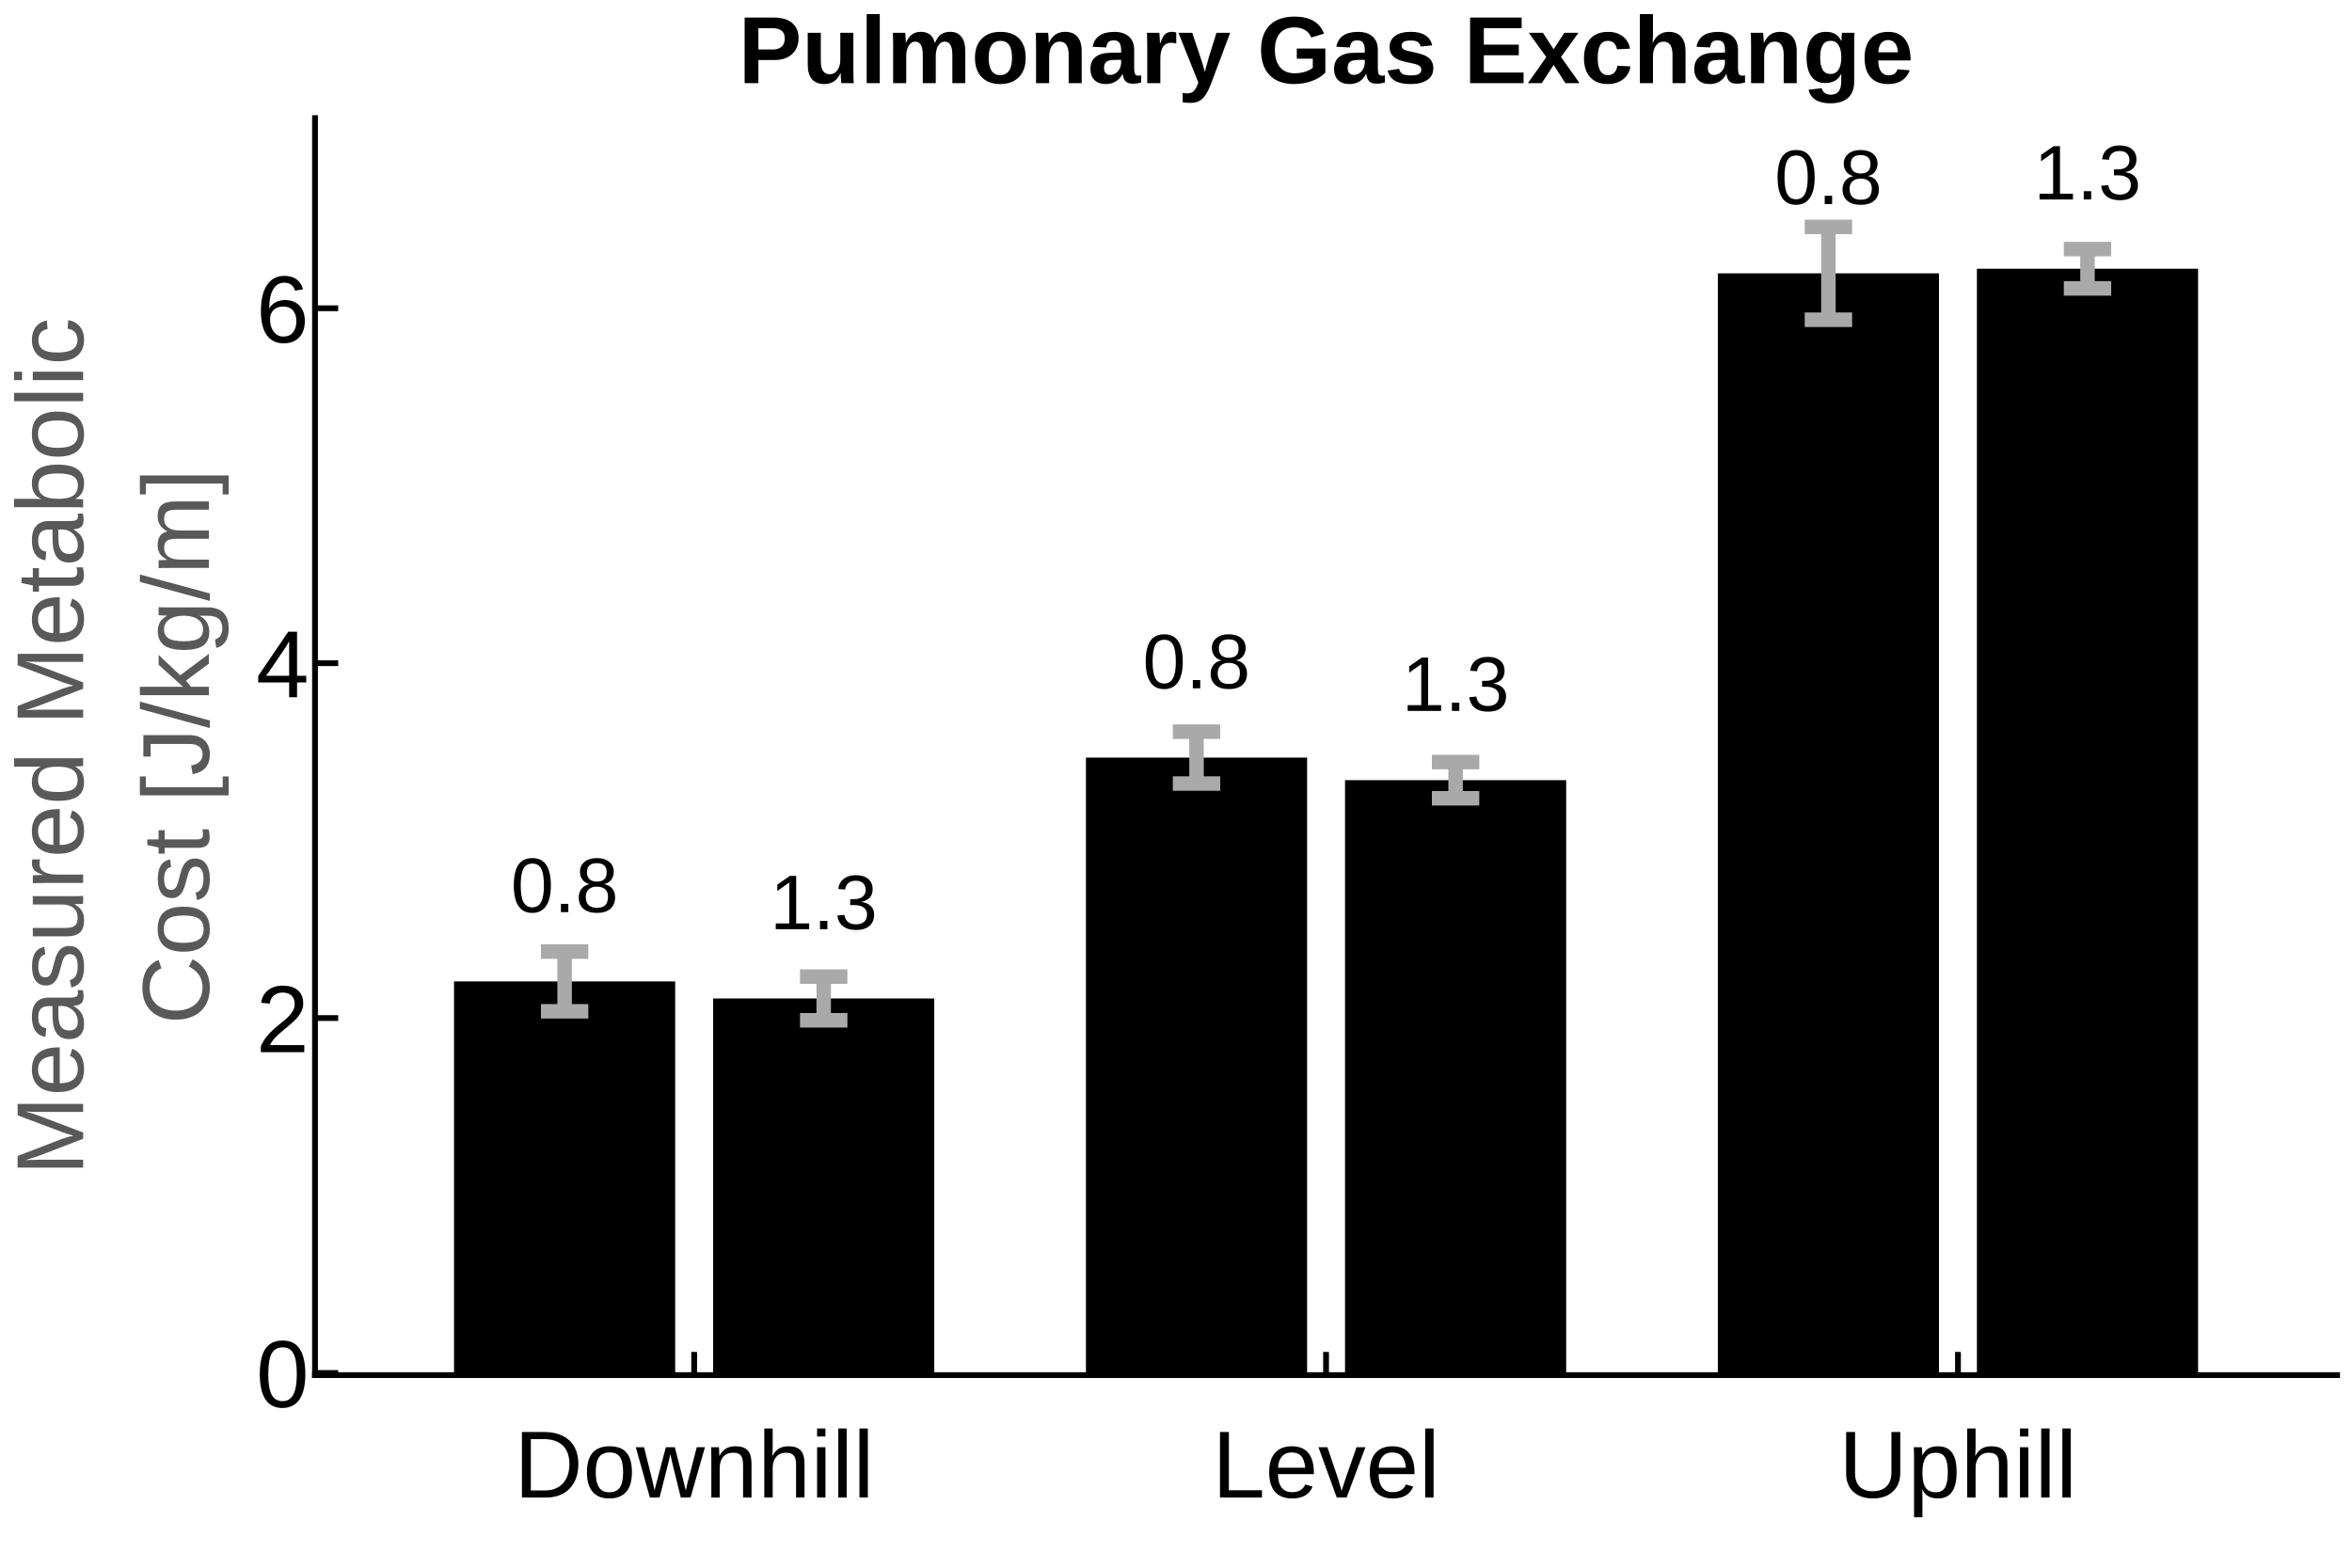
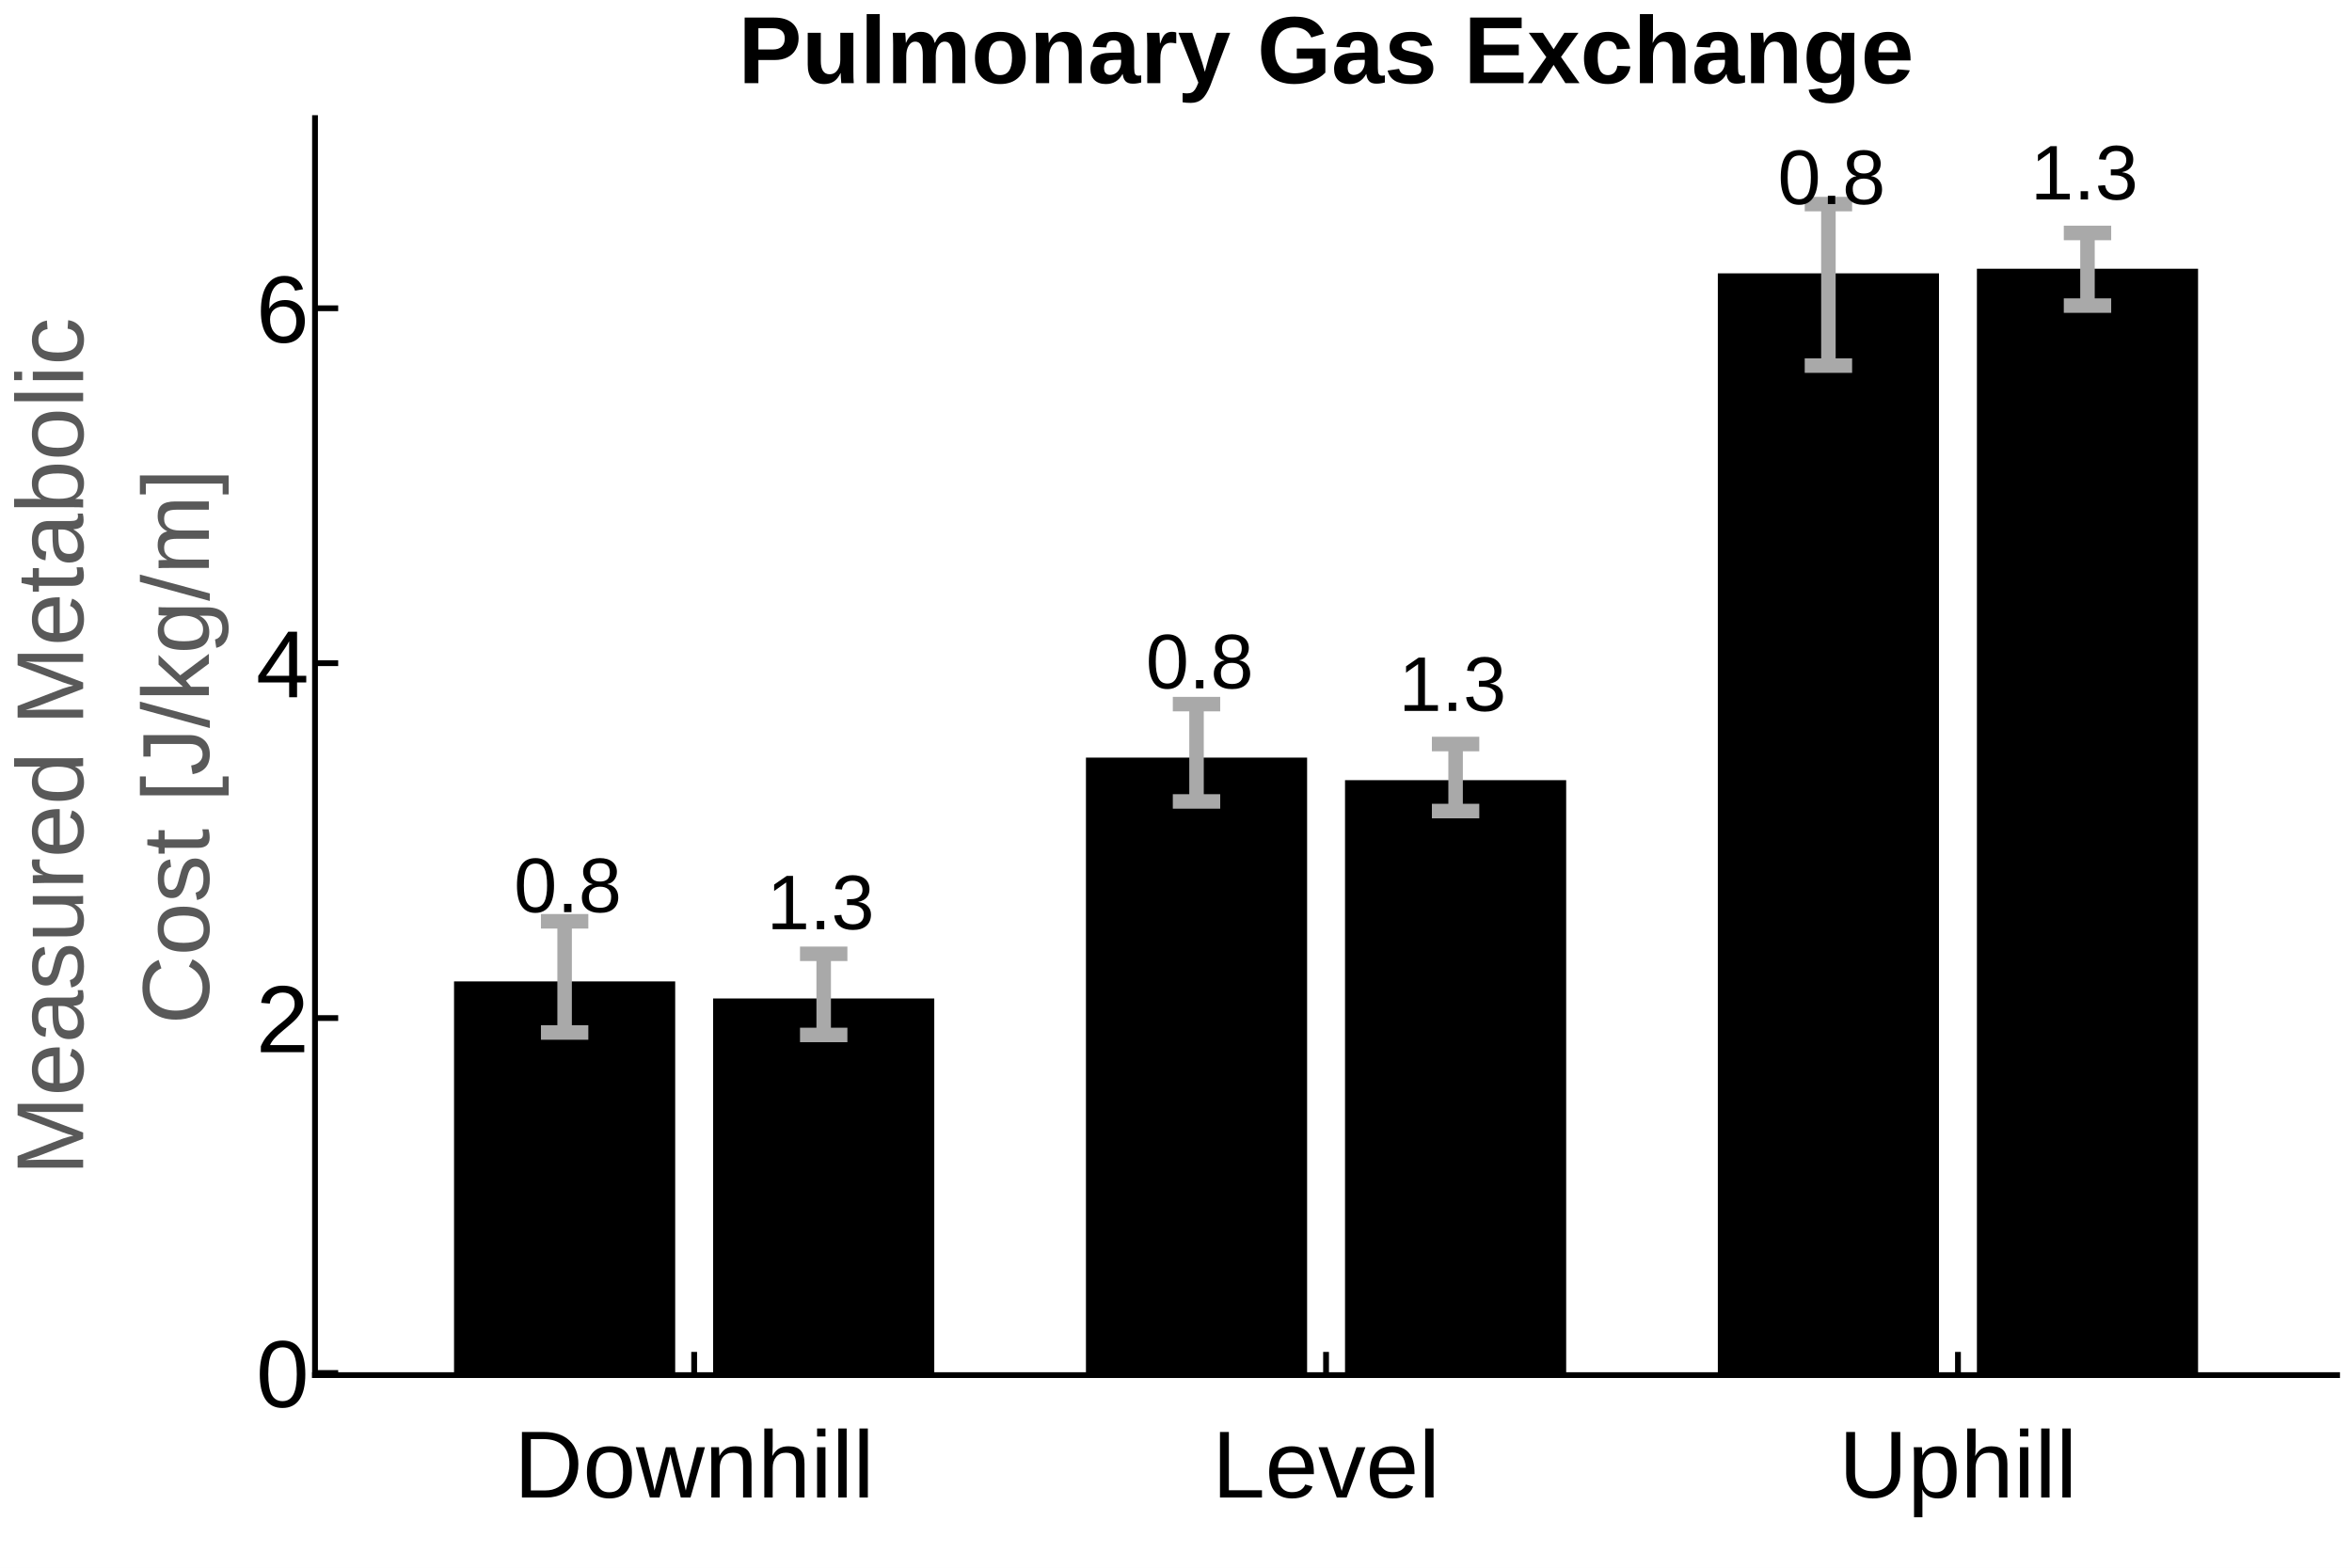
<svg xmlns="http://www.w3.org/2000/svg" width="864.00pt" height="576.00pt" viewBox="0 0 864.00 576.00">
  <g class="svglite">
    <defs>
      <style type="text/css">
    .svglite line, .svglite polyline, .svglite polygon, .svglite path, .svglite rect, .svglite circle {
      fill: none;
      stroke: #000000;
      stroke-linecap: round;
      stroke-linejoin: round;
      stroke-miterlimit: 10.00;
    }
    .svglite text {
      white-space: pre;
    }
    .svglite g.glyphgroup path {
      fill: inherit;
      stroke: none;
    }
  </style>
    </defs>
    <rect width="100%" height="100%" style="stroke: none; fill: #FFFFFF;" />
    <defs>
      <clipPath id="cpMC4wMHw4NjQuMDB8MC4wMHw1NzYuMDA=">
        <rect x="0.00" y="0.00" width="864.00" height="576.00" />
      </clipPath>
    </defs>
    <g clip-path="url(#cpMC4wMHw4NjQuMDB8MC4wMHw1NzYuMDA=)">
      <rect x="0.00" y="0.00" width="864.00" height="576.00" style="stroke-width: 1.07; stroke: #FFFFFF; fill: #FFFFFF;" />
    </g>
    <defs>
      <clipPath id="cpMTE1LjcyfDg1OC41Mnw0My4zOHw1MDUuMjQ=">
        <rect x="115.72" y="43.38" width="742.80" height="461.86" />
      </clipPath>
    </defs>
    <g clip-path="url(#cpMTE1LjcyfDg1OC41Mnw0My4zOHw1MDUuMjQ=)">
      <rect x="115.72" y="43.38" width="742.80" height="461.86" style="stroke-width: 1.07; stroke: none; fill: #FFFFFF;" />
      <rect x="166.79" y="360.59" width="81.24" height="143.87" style="stroke-width: 1.07; stroke: none; stroke-linecap: butt; stroke-linejoin: miter; fill: #000000;" />
      <rect x="398.92" y="278.36" width="81.24" height="226.10" style="stroke-width: 1.07; stroke: none; stroke-linecap: butt; stroke-linejoin: miter; fill: #000000;" />
      <rect x="631.04" y="100.43" width="81.24" height="404.03" style="stroke-width: 1.07; stroke: none; stroke-linecap: butt; stroke-linejoin: miter; fill: #000000;" />
      <rect x="261.96" y="366.86" width="81.24" height="137.60" style="stroke-width: 1.07; stroke: none; stroke-linecap: butt; stroke-linejoin: miter; fill: #000000;" />
      <rect x="494.09" y="286.65" width="81.24" height="217.80" style="stroke-width: 1.07; stroke: none; stroke-linecap: butt; stroke-linejoin: miter; fill: #000000;" />
      <rect x="726.21" y="98.74" width="81.24" height="405.71" style="stroke-width: 1.07; stroke: none; stroke-linecap: butt; stroke-linejoin: miter; fill: #000000;" />
-       <polyline points="198.71,349.61 216.12,349.61 " style="stroke-width: 5.33; stroke: #A9A9A9; stroke-linecap: butt;" />
-       <polyline points="207.41,349.61 207.41,371.57 " style="stroke-width: 5.33; stroke: #A9A9A9; stroke-linecap: butt;" />
-       <polyline points="198.71,371.57 216.12,371.57 " style="stroke-width: 5.33; stroke: #A9A9A9; stroke-linecap: butt;" />
-       <polyline points="430.83,268.84 448.24,268.84 " style="stroke-width: 5.33; stroke: #A9A9A9; stroke-linecap: butt;" />
-       <polyline points="439.54,268.84 439.54,287.89 " style="stroke-width: 5.33; stroke: #A9A9A9; stroke-linecap: butt;" />
-       <polyline points="430.83,287.89 448.24,287.89 " style="stroke-width: 5.33; stroke: #A9A9A9; stroke-linecap: butt;" />
-       <polyline points="662.96,83.37 680.37,83.37 " style="stroke-width: 5.33; stroke: #A9A9A9; stroke-linecap: butt;" />
-       <polyline points="671.66,83.37 671.66,117.48 " style="stroke-width: 5.33; stroke: #A9A9A9; stroke-linecap: butt;" />
-       <polyline points="662.96,117.48 680.37,117.48 " style="stroke-width: 5.33; stroke: #A9A9A9; stroke-linecap: butt;" />
-       <polyline points="293.88,358.84 311.29,358.84 " style="stroke-width: 5.33; stroke: #A9A9A9; stroke-linecap: butt;" />
-       <polyline points="302.58,358.84 302.58,374.88 " style="stroke-width: 5.33; stroke: #A9A9A9; stroke-linecap: butt;" />
-       <polyline points="293.88,374.88 311.29,374.88 " style="stroke-width: 5.33; stroke: #A9A9A9; stroke-linecap: butt;" />
-       <polyline points="526.00,280.00 543.41,280.00 " style="stroke-width: 5.33; stroke: #A9A9A9; stroke-linecap: butt;" />
-       <polyline points="534.71,280.00 534.71,293.31 " style="stroke-width: 5.33; stroke: #A9A9A9; stroke-linecap: butt;" />
-       <polyline points="526.00,293.31 543.41,293.31 " style="stroke-width: 5.33; stroke: #A9A9A9; stroke-linecap: butt;" />
-       <polyline points="758.13,91.52 775.54,91.52 " style="stroke-width: 5.33; stroke: #A9A9A9; stroke-linecap: butt;" />
-       <polyline points="766.83,91.52 766.83,105.96 " style="stroke-width: 5.33; stroke: #A9A9A9; stroke-linecap: butt;" />
-       <polyline points="758.13,105.96 775.54,105.96 " style="stroke-width: 5.33; stroke: #A9A9A9; stroke-linecap: butt;" />
-       <text x="207.41" y="335.14" text-anchor="middle" style="font-size: 28.45px; font-family: &quot;Arial&quot;;" textLength="39.53px" lengthAdjust="spacingAndGlyphs">0.8</text>
-       <text x="439.54" y="252.91" text-anchor="middle" style="font-size: 28.45px; font-family: &quot;Arial&quot;;" textLength="39.53px" lengthAdjust="spacingAndGlyphs">0.8</text>
-       <text x="671.66" y="74.98" text-anchor="middle" style="font-size: 28.45px; font-family: &quot;Arial&quot;;" textLength="39.53px" lengthAdjust="spacingAndGlyphs">0.8</text>
-       <text x="302.58" y="341.41" text-anchor="middle" style="font-size: 28.45px; font-family: &quot;Arial&quot;;" textLength="39.53px" lengthAdjust="spacingAndGlyphs">1.3</text>
-       <text x="534.71" y="261.20" text-anchor="middle" style="font-size: 28.45px; font-family: &quot;Arial&quot;;" textLength="39.53px" lengthAdjust="spacingAndGlyphs">1.3</text>
-       <text x="766.83" y="73.29" text-anchor="middle" style="font-size: 28.45px; font-family: &quot;Arial&quot;;" textLength="39.53px" lengthAdjust="spacingAndGlyphs">1.3</text>
+       <polyline points="198.71,338.50 216.12,338.50 " style="stroke-width: 5.33; stroke: #A9A9A9; stroke-linecap: butt;" />
+       <polyline points="207.41,338.50 207.41,379.35 " style="stroke-width: 5.33; stroke: #A9A9A9; stroke-linecap: butt;" />
+       <polyline points="198.71,379.35 216.12,379.35 " style="stroke-width: 5.33; stroke: #A9A9A9; stroke-linecap: butt;" />
+       <polyline points="430.83,258.71 448.24,258.71 " style="stroke-width: 5.33; stroke: #A9A9A9; stroke-linecap: butt;" />
+       <polyline points="439.54,258.71 439.54,294.47 " style="stroke-width: 5.33; stroke: #A9A9A9; stroke-linecap: butt;" />
+       <polyline points="430.83,294.47 448.24,294.47 " style="stroke-width: 5.33; stroke: #A9A9A9; stroke-linecap: butt;" />
+       <polyline points="662.96,74.99 680.37,74.99 " style="stroke-width: 5.33; stroke: #A9A9A9; stroke-linecap: butt;" />
+       <polyline points="671.66,74.99 671.66,134.33 " style="stroke-width: 5.33; stroke: #A9A9A9; stroke-linecap: butt;" />
+       <polyline points="662.96,134.33 680.37,134.33 " style="stroke-width: 5.33; stroke: #A9A9A9; stroke-linecap: butt;" />
+       <polyline points="293.88,350.45 311.29,350.45 " style="stroke-width: 5.33; stroke: #A9A9A9; stroke-linecap: butt;" />
+       <polyline points="302.58,350.45 302.58,380.26 " style="stroke-width: 5.33; stroke: #A9A9A9; stroke-linecap: butt;" />
+       <polyline points="293.88,380.26 311.29,380.26 " style="stroke-width: 5.33; stroke: #A9A9A9; stroke-linecap: butt;" />
+       <polyline points="526.00,273.37 543.41,273.37 " style="stroke-width: 5.33; stroke: #A9A9A9; stroke-linecap: butt;" />
+       <polyline points="534.71,273.37 534.71,298.00 " style="stroke-width: 5.33; stroke: #A9A9A9; stroke-linecap: butt;" />
+       <polyline points="526.00,298.00 543.41,298.00 " style="stroke-width: 5.33; stroke: #A9A9A9; stroke-linecap: butt;" />
+       <polyline points="758.13,85.59 775.54,85.59 " style="stroke-width: 5.33; stroke: #A9A9A9; stroke-linecap: butt;" />
+       <polyline points="766.83,85.59 766.83,112.29 " style="stroke-width: 5.33; stroke: #A9A9A9; stroke-linecap: butt;" />
+       <polyline points="758.13,112.29 775.54,112.29 " style="stroke-width: 5.33; stroke: #A9A9A9; stroke-linecap: butt;" />
+       <text x="208.57" y="335.14" text-anchor="middle" style="font-size: 28.45px; font-family: &quot;Arial&quot;;" textLength="39.53px" lengthAdjust="spacingAndGlyphs">0.8</text>
+       <text x="440.70" y="252.91" text-anchor="middle" style="font-size: 28.45px; font-family: &quot;Arial&quot;;" textLength="39.53px" lengthAdjust="spacingAndGlyphs">0.8</text>
+       <text x="672.82" y="74.98" text-anchor="middle" style="font-size: 28.45px; font-family: &quot;Arial&quot;;" textLength="39.53px" lengthAdjust="spacingAndGlyphs">0.8</text>
+       <text x="301.42" y="341.41" text-anchor="middle" style="font-size: 28.45px; font-family: &quot;Arial&quot;;" textLength="39.53px" lengthAdjust="spacingAndGlyphs">1.3</text>
+       <text x="533.55" y="261.20" text-anchor="middle" style="font-size: 28.45px; font-family: &quot;Arial&quot;;" textLength="39.53px" lengthAdjust="spacingAndGlyphs">1.3</text>
+       <text x="765.67" y="73.29" text-anchor="middle" style="font-size: 28.45px; font-family: &quot;Arial&quot;;" textLength="39.53px" lengthAdjust="spacingAndGlyphs">1.3</text>
    </g>
    <g clip-path="url(#cpMC4wMHw4NjQuMDB8MC4wMHw1NzYuMDA=)">
      <polyline points="115.72,505.24 115.72,43.38 " style="stroke-width: 2.13; stroke-linecap: square;" />
      <text x="113.53" y="516.98" text-anchor="end" style="font-size: 35.00px; font-family: &quot;Arial&quot;;" textLength="19.47px" lengthAdjust="spacingAndGlyphs">0</text>
      <text x="113.53" y="386.59" text-anchor="end" style="font-size: 35.00px; font-family: &quot;Arial&quot;;" textLength="19.47px" lengthAdjust="spacingAndGlyphs">2</text>
      <text x="113.53" y="256.19" text-anchor="end" style="font-size: 35.00px; font-family: &quot;Arial&quot;;" textLength="19.47px" lengthAdjust="spacingAndGlyphs">4</text>
      <text x="113.53" y="125.80" text-anchor="end" style="font-size: 35.00px; font-family: &quot;Arial&quot;;" textLength="19.47px" lengthAdjust="spacingAndGlyphs">6</text>
      <polyline points="124.23,504.46 115.72,504.46 " style="stroke-width: 2.13; stroke-linecap: butt;" />
      <polyline points="124.23,374.06 115.72,374.06 " style="stroke-width: 2.13; stroke-linecap: butt;" />
      <polyline points="124.23,243.67 115.72,243.67 " style="stroke-width: 2.13; stroke-linecap: butt;" />
      <polyline points="124.23,113.27 115.72,113.27 " style="stroke-width: 2.13; stroke-linecap: butt;" />
      <polyline points="115.72,505.24 858.52,505.24 " style="stroke-width: 2.13; stroke-linecap: square;" />
      <polyline points="255.00,496.73 255.00,505.24 " style="stroke-width: 2.13; stroke-linecap: butt;" />
      <polyline points="487.12,496.73 487.12,505.24 " style="stroke-width: 2.13; stroke-linecap: butt;" />
      <polyline points="719.25,496.73 719.25,505.24 " style="stroke-width: 2.13; stroke-linecap: butt;" />
      <text x="255.00" y="550.22" text-anchor="middle" style="font-size: 35.00px; font-family: &quot;Arial&quot;;" textLength="132.31px" lengthAdjust="spacingAndGlyphs">Downhill</text>
      <text x="487.12" y="550.22" text-anchor="middle" style="font-size: 35.00px; font-family: &quot;Arial&quot;;" textLength="83.69px" lengthAdjust="spacingAndGlyphs">Level</text>
      <text x="719.25" y="550.22" text-anchor="middle" style="font-size: 35.00px; font-family: &quot;Arial&quot;;" textLength="87.56px" lengthAdjust="spacingAndGlyphs">Uphill</text>
      <text transform="translate(30.54,274.31) rotate(-90)" text-anchor="middle" style="font-size: 35.00px;fill: #595959; font-family: &quot;Arial&quot;;" textLength="315.19px" lengthAdjust="spacingAndGlyphs">Measured Metabolic</text>
      <text transform="translate(76.74,274.31) rotate(-90)" text-anchor="middle" style="font-size: 35.00px;fill: #595959; font-family: &quot;Arial&quot;;" textLength="204.19px" lengthAdjust="spacingAndGlyphs">Cost [J/kg/m]</text>
      <text x="487.12" y="30.54" text-anchor="middle" style="font-size: 35.00px; font-weight: bold; font-family: &quot;Arial&quot;;" textLength="431.81px" lengthAdjust="spacingAndGlyphs">Pulmonary Gas Exchange</text>
    </g>
  </g>
</svg>
